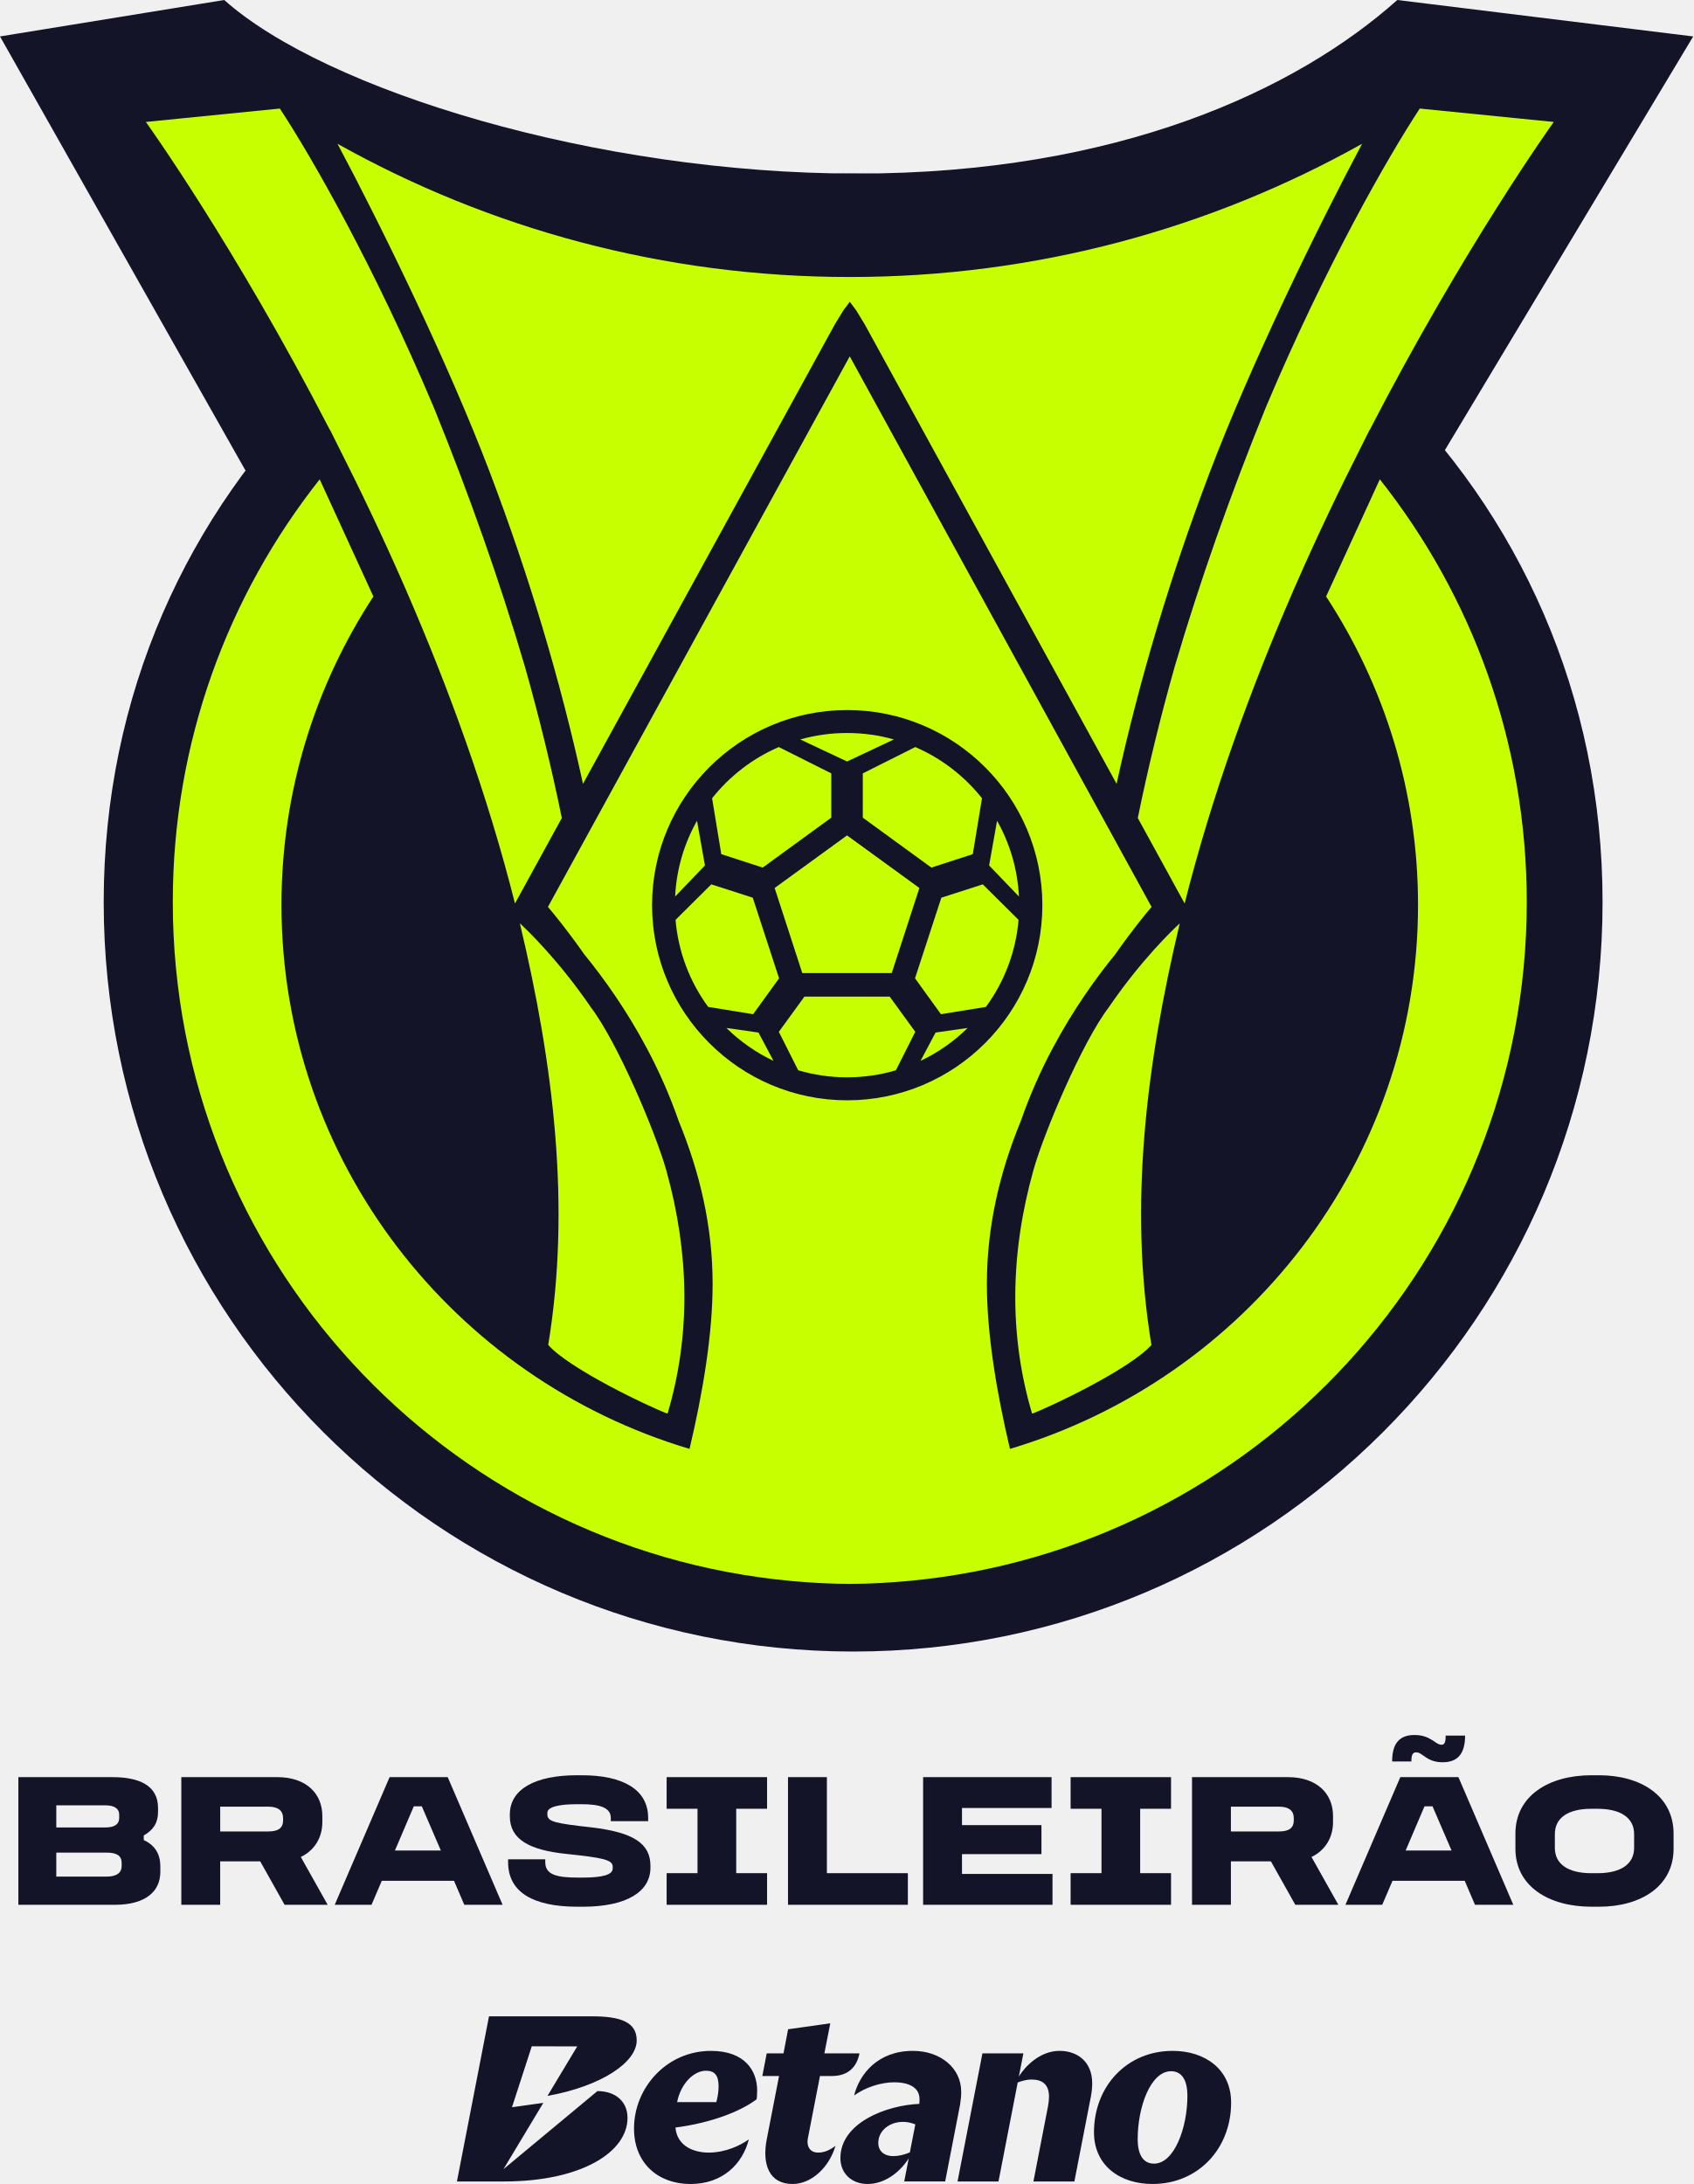
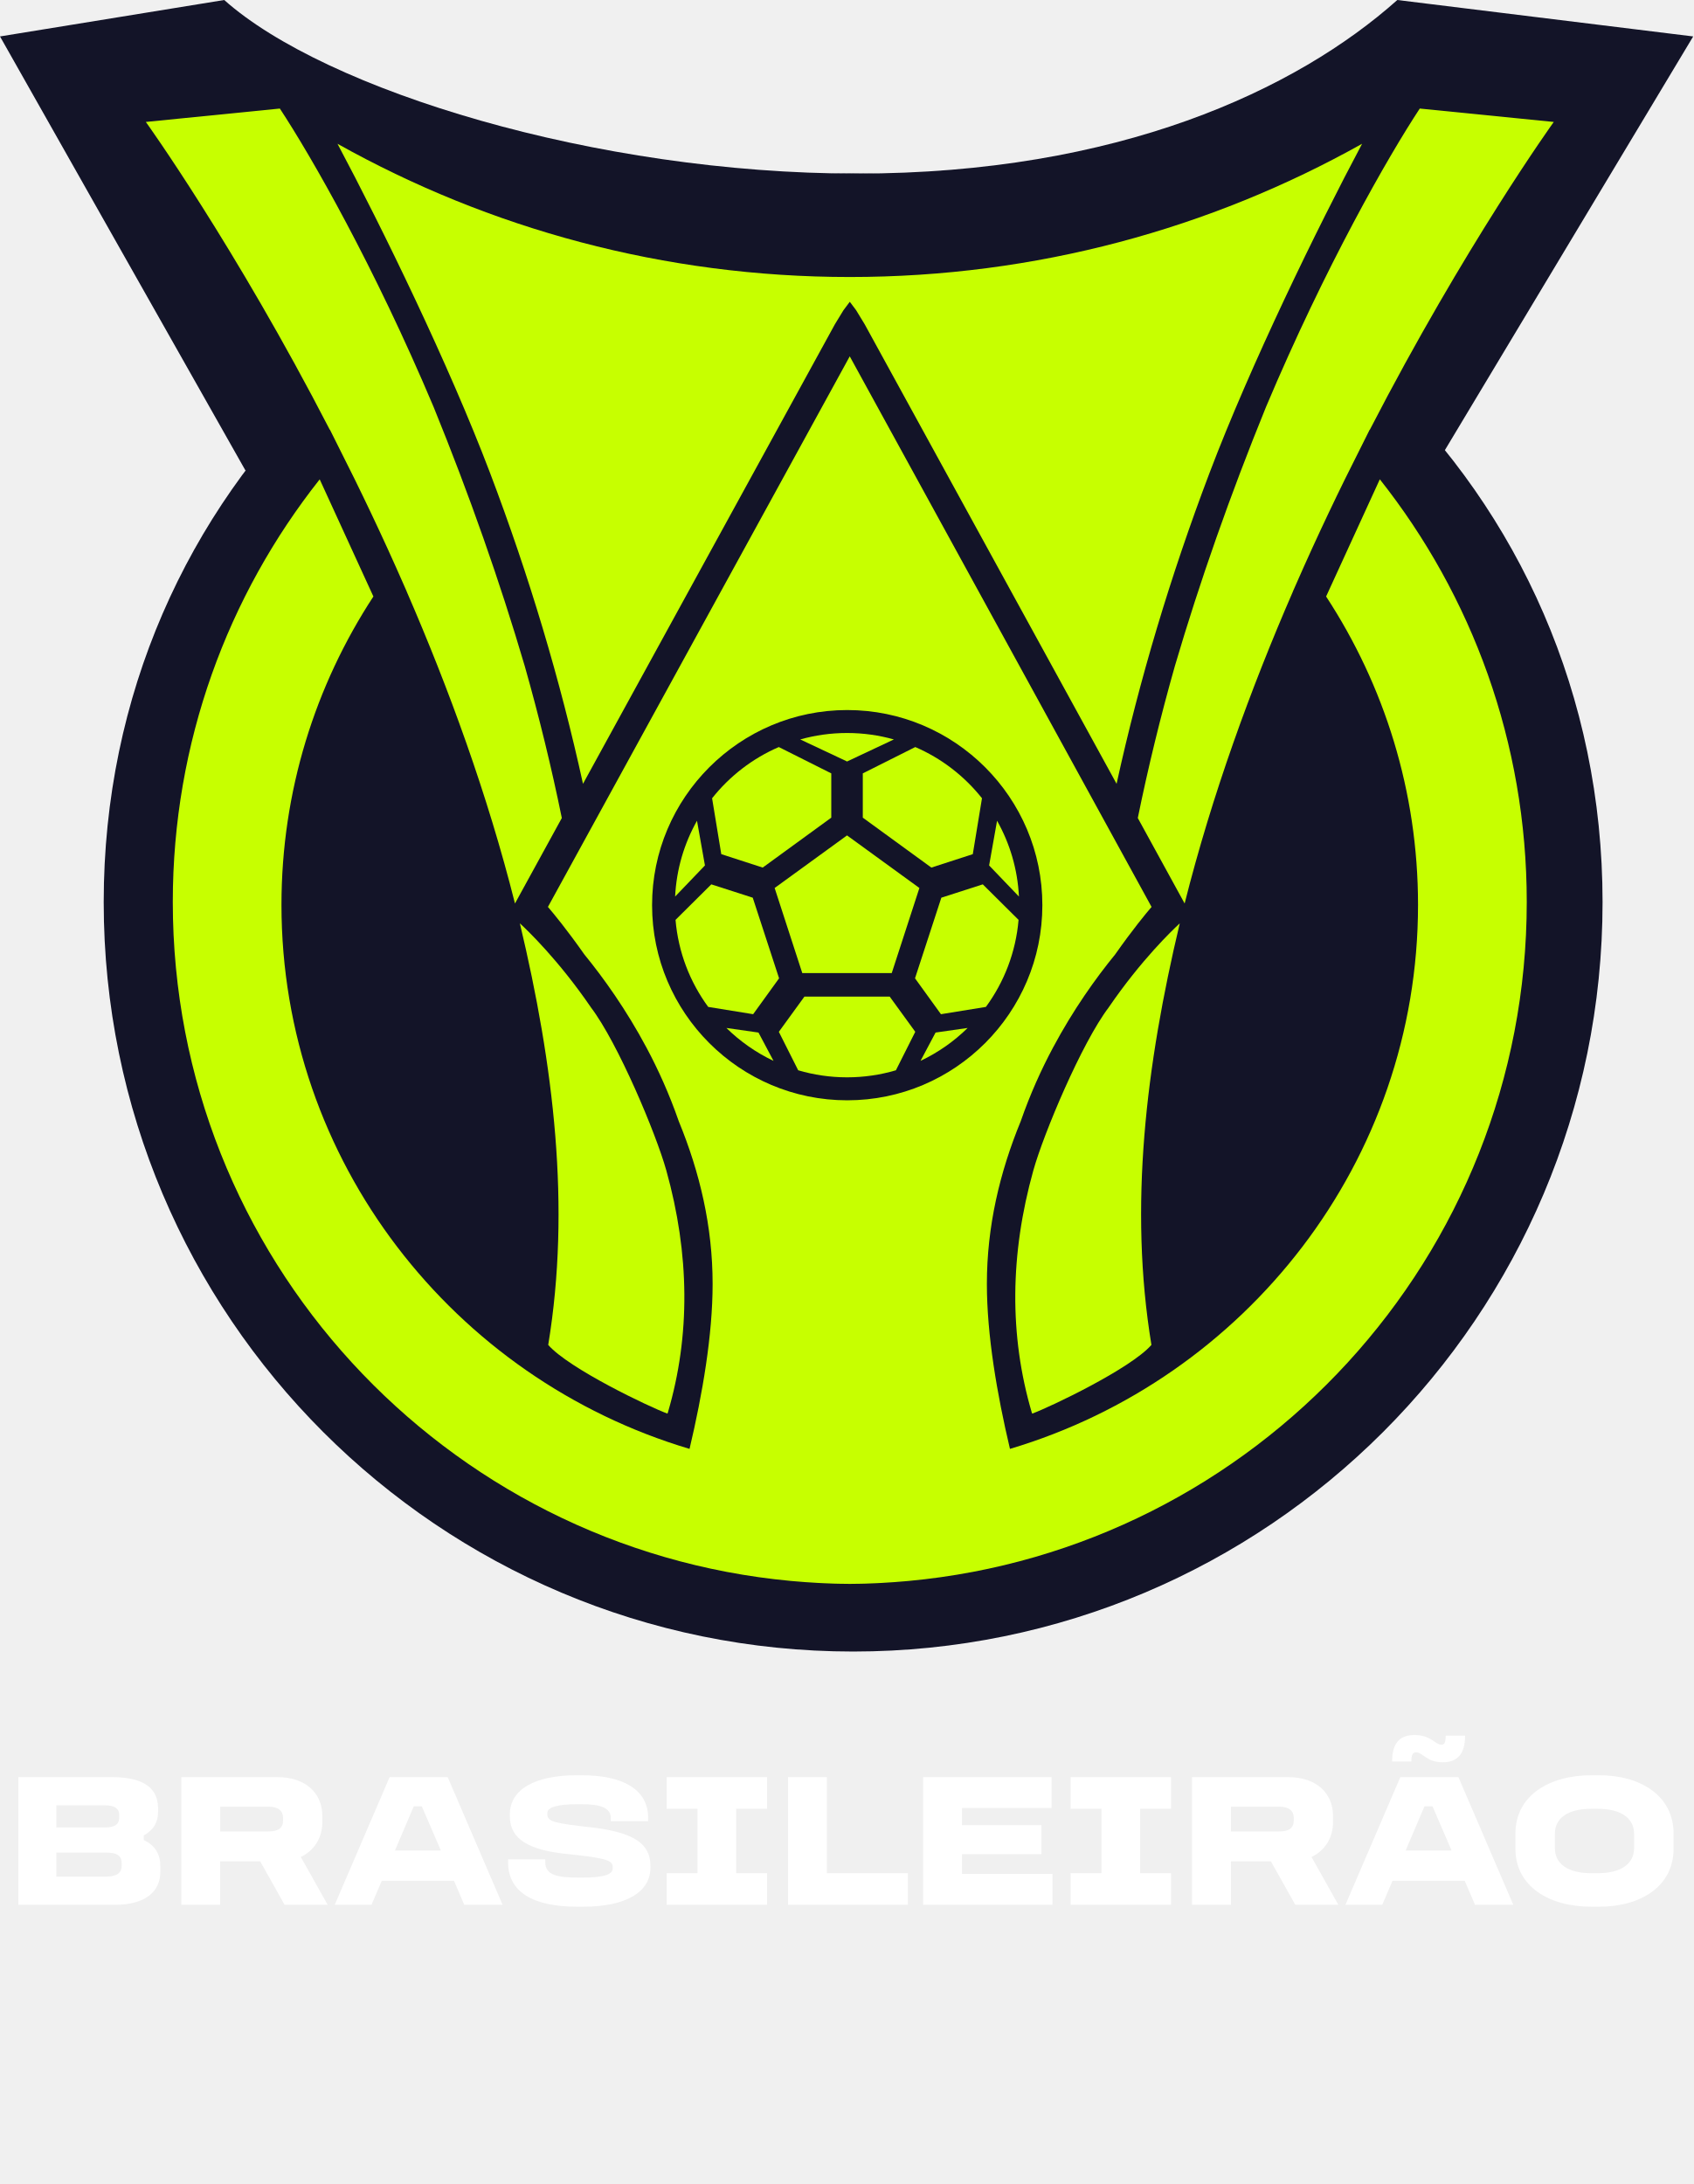
<svg xmlns="http://www.w3.org/2000/svg" width="98.454mm" height="127mm" viewBox="0 0 98.454 127" version="1.1" id="svg1">
  <defs id="defs1" />
  <g id="layer1" transform="translate(-178.5938,-215.9)">
    <path d="m 185.125,319.241 c 1.518,0 2.659,0.454 2.659,1.795 v 0.222 c 0,0.632 -0.266,1.053 -0.831,1.374 v 0.266 c 0.665,0.31 0.964,0.831 0.964,1.529 v 0.321 c 0,1.152 -0.875,1.917 -2.648,1.917 h -5.607 v -7.424 h 5.463 z m -3.258,2.925 h 2.859 c 0.465,0 0.798,-0.144 0.798,-0.554 v -0.188 c 0,-0.388 -0.332,-0.543 -0.798,-0.543 h -2.859 z m 0,2.859 h 2.914 c 0.554,0 0.886,-0.188 0.886,-0.62 v -0.177 c 0,-0.454 -0.332,-0.598 -0.886,-0.598 h -2.914 z" fill="white" id="path833" style="fill:#131428;fill-opacity:1;stroke-width:1.406" />
    <path d="m 194.722,319.241 c 1.673,0 2.615,0.953 2.615,2.26 v 0.355 c 0,0.909 -0.465,1.651 -1.252,2.028 l 1.562,2.781 h -2.505 l -1.418,-2.526 h -2.327 v 2.526 h -2.26 v -7.424 h 5.584 z m -3.324,3.158 h 2.803 c 0.587,0 0.853,-0.211 0.853,-0.643 v -0.144 c 0,-0.399 -0.266,-0.654 -0.853,-0.654 h -2.803 z" fill="white" id="path835" style="fill:#131428;fill-opacity:1;stroke-width:1.406" />
    <path d="m 204.627,319.241 3.191,7.424 h -2.227 l -0.598,-1.396 h -4.199 l -0.598,1.396 h -2.139 l 3.191,-7.424 h 3.379 z m -3.069,4.266 h 2.67 l -1.108,-2.571 h -0.465 z" fill="white" id="path837" style="fill:#131428;fill-opacity:1;stroke-width:1.406" />
    <path d="m 212.415,319.131 c 2.338,0 3.867,0.787 3.867,2.482 v 0.188 h -2.172 v -0.188 c 0,-0.62 -0.676,-0.798 -1.706,-0.798 h -0.266 c -1.075,0 -1.717,0.166 -1.717,0.499 v 0.089 c 0,0.432 0.421,0.521 2.615,0.765 2.382,0.288 3.379,0.931 3.379,2.227 v 0.111 c 0,1.374 -1.341,2.271 -3.945,2.271 h -0.277 c -2.704,0 -4.055,-0.909 -4.055,-2.593 v -0.166 h 2.161 v 0.166 c 0,0.742 0.687,0.898 1.906,0.898 h 0.266 c 1.097,0 1.751,-0.144 1.751,-0.532 v -0.1 c 0,-0.41 -0.598,-0.521 -2.67,-0.742 -2.194,-0.222 -3.313,-0.853 -3.313,-2.194 v -0.1 c 0,-1.485 1.496,-2.283 3.9,-2.283 z" fill="white" id="path839" style="fill:#131428;fill-opacity:1;stroke-width:1.406" />
    <path d="m 223.197,319.241 v 1.839 h -1.795 v 3.745 h 1.795 v 1.839 h -5.84 v -1.839 h 1.795 v -3.745 h -1.795 v -1.839 z" fill="white" id="path841" style="fill:#131428;fill-opacity:1;stroke-width:1.406" />
    <path d="m 226.675,319.241 v 5.584 h 4.709 v 1.839 h -6.97 v -7.424 h 2.26 z" fill="white" id="path843" style="fill:#131428;fill-opacity:1;stroke-width:1.406" />
    <path d="m 239.739,319.241 v 1.795 h -5.208 v 0.997 h 4.62 v 1.684 h -4.62 v 1.152 h 5.263 v 1.795 h -7.524 v -7.424 h 7.468 z" fill="white" id="path845" style="fill:#131428;fill-opacity:1;stroke-width:1.406" />
    <path d="m 246.686,319.241 v 1.839 h -1.795 v 3.745 h 1.795 v 1.839 h -5.839 v -1.839 h 1.795 v -3.745 h -1.795 v -1.839 z" fill="white" id="path847" style="fill:#131428;fill-opacity:1;stroke-width:1.406" />
    <path d="m 253.491,319.241 c 1.673,0 2.615,0.953 2.615,2.26 v 0.355 c 0,0.909 -0.465,1.651 -1.252,2.028 l 1.562,2.781 h -2.504 l -1.418,-2.526 h -2.327 v 2.526 h -2.261 v -7.424 z m -3.324,3.158 h 2.803 c 0.587,0 0.853,-0.211 0.853,-0.643 v -0.144 c 0,-0.399 -0.266,-0.654 -0.853,-0.654 h -2.803 z" fill="white" id="path849" style="fill:#131428;fill-opacity:1;stroke-width:1.406" />
    <path d="m 263.397,319.241 3.191,7.424 h -2.227 l -0.598,-1.396 h -4.199 l -0.598,1.396 h -2.139 l 3.191,-7.424 h 3.379 z m -0.986,-1.884 c 0.177,0 0.244,-0.133 0.244,-0.532 h 1.13 c 0,1.03 -0.41,1.551 -1.307,1.551 -0.942,0 -1.152,-0.577 -1.54,-0.577 -0.211,0 -0.277,0.166 -0.277,0.532 h -1.119 c 0,-1.019 0.399,-1.54 1.296,-1.54 0.964,0 1.208,0.565 1.573,0.565 z m -2.083,6.15 h 2.67 l -1.108,-2.571 h -0.465 z" fill="white" id="path851" style="fill:#131428;fill-opacity:1;stroke-width:1.406" />
    <path d="m 271.575,319.131 c 2.438,0 4.332,1.208 4.332,3.391 v 0.886 c 0,2.172 -1.895,3.368 -4.332,3.368 h -0.443 c -2.493,0 -4.421,-1.197 -4.421,-3.368 v -0.886 c 0,-2.183 1.928,-3.391 4.421,-3.391 z m -2.571,3.424 v 0.798 c 0,0.953 0.776,1.474 2.127,1.474 h 0.355 c 1.341,0 2.127,-0.521 2.127,-1.474 v -0.798 c 0,-0.953 -0.787,-1.474 -2.127,-1.474 h -0.355 c -1.352,0 -2.127,0.521 -2.127,1.474 z" fill="white" id="path853" style="fill:#131428;fill-opacity:1;stroke-width:1.406" />
-     <path d="m 219.939,335.159 c -2.599,0 -4.479,2.162 -4.479,4.513 0,2.03 1.412,3.228 3.281,3.228 1.869,0 3.031,-1.162 3.395,-2.594 -0.502,0.361 -1.365,0.768 -2.339,0.768 -0.832,0 -1.831,-0.356 -1.928,-1.457 2.091,-0.272 3.795,-0.942 4.722,-1.644 0.014,-0.117 0.029,-0.287 0.029,-0.506 0,-1.183 -0.741,-2.307 -2.682,-2.307 z m 0.307,2.979 h -2.279 c 0.205,-1.051 0.949,-1.825 1.68,-1.825 0.496,0 0.73,0.263 0.73,0.905 0,0.292 -0.043,0.599 -0.131,0.92 z m 26.531,-2.979 c -2.673,0 -4.571,2.074 -4.571,4.732 0,1.942 1.519,3.008 3.403,3.008 2.672,0 4.571,-2.074 4.571,-4.732 0,-1.942 -1.518,-3.008 -3.403,-3.008 z m -1.081,6.557 c -0.614,0 -0.949,-0.496 -0.949,-1.431 0,-1.855 0.745,-3.943 1.942,-3.943 0.613,0 0.949,0.496 0.949,1.431 0,1.855 -0.76,3.943 -1.942,3.943 z m -3.593,-4.673 c 0,0.234 -0.024,0.495 -0.078,0.774 l -0.959,4.936 H 238.684 l 0.845,-4.352 c 0.043,-0.219 0.061,-0.409 0.061,-0.584 0,-0.686 -0.365,-0.993 -1.022,-0.993 -0.263,0 -0.589,0.085 -0.798,0.175 l -1.117,5.754 h -2.381 l 1.447,-7.448 h 2.381 l -0.263,1.343 c 0.386,-0.619 1.247,-1.49 2.367,-1.49 1.037,0 1.898,0.628 1.898,1.884 z m -7.618,0.485 c 0,-1.343 -1.171,-2.369 -2.809,-2.369 -2.039,0 -3.104,1.342 -3.418,2.594 0.639,-0.466 1.55,-0.768 2.339,-0.768 0.735,0 1.464,0.239 1.464,0.979 0,0.073 0,0.16 -0.014,0.277 -1.879,0.076 -4.586,1.081 -4.586,3.154 0,0.862 0.623,1.504 1.587,1.504 0.964,0 1.859,-0.657 2.385,-1.49 l -0.261,1.343 h 2.381 l 0.869,-4.48 c 0.043,-0.263 0.064,-0.511 0.064,-0.745 z m -2.984,3.532 c -0.292,0.131 -0.667,0.219 -0.945,0.219 -0.599,0 -0.893,-0.33 -0.893,-0.768 0,-0.925 1.096,-1.512 2.154,-1.079 l -0.317,1.628 z m -5.353,0.014 c 0.317,0 0.625,-0.09 1.026,-0.392 -0.368,1.253 -1.395,2.218 -2.498,2.218 -1.353,0 -1.78,-1.138 -1.499,-2.594 l 0.717,-3.686 h -0.973 l 0.255,-1.315 h 0.976 l 0.268,-1.403 2.452,-0.345 -0.343,1.748 h 2.041 c -0.153,0.764 -0.628,1.315 -1.604,1.315 h -0.693 l -0.701,3.608 c -0.108,0.553 0.19,0.846 0.575,0.846 z m -11.066,-2.022 c 0,2.001 -2.693,3.701 -7.189,3.701 h -2.73 l 1.865,-9.603 h 5.994 c 1.689,0 2.594,0.348 2.594,1.402 0,1.262 -2.016,2.652 -5.188,3.226 l 1.73,-2.879 -2.643,-0.007 -1.151,3.545 1.823,-0.256 -2.318,3.857 5.463,-4.54 c 1.065,0 1.749,0.618 1.749,1.553 z" fill="white" id="path855" style="fill:#131428;fill-opacity:1;stroke-width:1.406" />
    <path d="m 259.844,215.9 c -5.883,5.246 -16.255,10.094 -31.425,10.094 -15.17,0 -30.904,-4.848 -36.787,-10.094 l -13.038,2.119 14.275,25.244 69.394,-0.61 14.785,-24.634 z" fill="#131428" id="path857" style="stroke-width:1.406" />
    <path d="m 271.778,268.36 c 0,24.067 -19.51,43.577 -43.577,43.577 -24.067,0 -43.577,-19.51 -43.577,-43.577 0,-24.067 19.51,-42.37 43.577,-42.37 24.067,0 43.577,18.303 43.577,42.37 z" fill="#131428" id="path859" style="stroke-width:1.406" />
    <path fill-rule="evenodd" clip-rule="evenodd" d="m 208.538,268.438 2.724,-4.97 c -0.6,-2.938 -1.319,-5.886 -2.155,-8.834 -1.448,-4.919 -3.217,-9.949 -5.299,-15.066 -3.465,-8.215 -7.107,-14.567 -8.942,-17.356 l -7.792,0.779 c 0,0 5.17,7.188 10.697,17.901 l 0.007,-0.007 0.479,0.959 c 1.282,2.525 2.575,5.23 3.821,8.076 l 0.168,0.381 -0.002,0.002 c 2.447,5.634 4.697,11.795 6.294,18.135 z" fill="#c7ff00" id="path861" style="stroke-width:1.406" />
    <path fill-rule="evenodd" clip-rule="evenodd" d="m 217.333,283.945 c -0.589,-2.109 -2.805,-7.396 -4.381,-9.468 0,-4.3e-4 0,-0.001 0,-0.002 -1.891,-2.763 -3.704,-4.491 -4.129,-4.882 1.967,8.255 2.972,16.481 1.648,24.514 1.21,1.383 5.876,3.606 6.93,3.994 0.01,-0.022 0.019,-0.044 0.031,-0.066 l -0.002,-0.001 c 1.315,-4.469 1.269,-9.205 -0.096,-14.088 z" fill="#c7ff00" id="path863" style="stroke-width:1.406" />
    <path fill-rule="evenodd" clip-rule="evenodd" d="m 247.477,268.438 -2.724,-4.97 c 0.6,-2.938 1.319,-5.886 2.155,-8.834 1.448,-4.919 3.217,-9.949 5.299,-15.066 3.465,-8.215 7.107,-14.567 8.942,-17.356 l 7.792,0.779 c 0,0 -5.17,7.188 -10.697,17.901 l -0.007,-0.007 -0.479,0.959 c -1.282,2.525 -2.575,5.23 -3.821,8.076 l -0.168,0.381 0.002,0.002 c -2.448,5.634 -4.697,11.795 -6.294,18.135 z" fill="#c7ff00" id="path865" style="stroke-width:1.406" />
    <path fill-rule="evenodd" clip-rule="evenodd" d="m 238.684,283.945 c 0.589,-2.109 2.805,-7.396 4.381,-9.468 0,-4.3e-4 0,-0.001 0,-0.002 1.891,-2.763 3.704,-4.491 4.129,-4.882 -1.967,8.255 -2.972,16.481 -1.648,24.514 -1.211,1.383 -5.876,3.606 -6.93,3.994 -0.01,-0.022 -0.019,-0.044 -0.031,-0.066 l 0.002,-0.001 c -1.315,-4.469 -1.269,-9.205 0.096,-14.088 z" fill="#c7ff00" id="path867" style="stroke-width:1.406" />
    <path fill-rule="evenodd" clip-rule="evenodd" d="m 228.006,232.008 c -10.817,0 -20.976,-2.813 -29.788,-7.747 2.622,4.929 6.474,12.828 8.867,19.13 2.278,6 4.088,12.06 5.408,18.088 l 14.648,-26.723 0.499,-0.818 0.367,-0.489 0.367,0.489 0.498,0.818 14.648,26.723 c 1.32,-6.027 3.13,-12.088 5.408,-18.088 2.392,-6.302 6.245,-14.201 8.867,-19.13 -8.811,4.934 -18.971,7.747 -29.788,7.747 z" fill="#c7ff00" id="path869" style="stroke-width:1.406" />
    <path fill-rule="evenodd" clip-rule="evenodd" d="m 258.825,243.774 -3.122,6.812 c 3.38,5.167 5.345,11.326 5.345,17.932 0,14.915 -10.018,27.551 -23.728,31.635 -0.754,-3.188 -1.342,-6.62 -1.342,-9.591 0,-3.341 0.744,-6.482 1.967,-9.459 0.555,-1.596 1.208,-3.03 1.872,-4.273 1.187,-2.225 2.496,-4.054 3.62,-5.43 1.015,-1.447 1.796,-2.388 2.117,-2.762 l -17.452,-31.838 v -0.002 l -0.036,-0.064 -0.061,-0.111 -8.1e-4,0.002 -9.6e-4,-0.002 -0.061,0.111 -0.036,0.064 v 0.002 l -17.452,31.838 c 0.321,0.374 1.101,1.315 2.117,2.762 1.124,1.377 2.433,3.205 3.62,5.43 0.664,1.244 1.317,2.677 1.872,4.273 1.223,2.977 1.967,6.118 1.967,9.459 0,2.97 -0.587,6.403 -1.342,9.591 -13.71,-4.084 -23.728,-16.719 -23.728,-31.635 0,-6.606 1.965,-12.765 5.345,-17.932 l -3.122,-6.812 c -5.345,6.757 -8.542,15.291 -8.542,24.575 0,20.647 15.78,37.607 35.937,39.483 0.075,0.007 0.151,0.014 0.226,0.019 0.21,0.019 0.42,0.036 0.631,0.051 0.237,0.017 0.474,0.032 0.712,0.045 0.114,0.007 0.228,0.01 0.342,0.017 0.202,0.01 0.405,0.017 0.609,0.024 0.099,0.002 0.198,0.007 0.297,0.007 0.17,0.005 0.341,0.005 0.513,0.007 v 0.002 c 0.033,0 0.065,-10e-4 0.098,-10e-4 0.033,0 0.065,10e-4 0.098,10e-4 v -0.002 c 0.171,-10e-4 0.342,-0.002 0.513,-0.007 0.099,-0.002 0.198,-0.005 0.297,-0.007 0.203,-0.007 0.406,-0.014 0.609,-0.024 0.114,-0.005 0.228,-0.01 0.342,-0.017 0.237,-0.012 0.475,-0.028 0.711,-0.045 0.211,-0.014 0.421,-0.033 0.631,-0.051 0.075,-0.007 0.151,-0.012 0.226,-0.019 20.157,-1.876 35.937,-18.835 35.937,-39.483 0,-9.284 -3.197,-17.818 -8.542,-24.575 z m -30.968,36.109 c -6.256,0 -11.347,-5.09 -11.347,-11.347 0,-6.257 5.09,-11.347 11.347,-11.347 6.257,0 11.347,5.09 11.347,11.347 0,6.256 -5.09,11.347 -11.347,11.347 z" fill="#c7ff00" id="path871" style="stroke-width:1.406" />
    <path d="m 227.846,264.479 -4.209,3.058 1.607,4.948 h 5.202 l 1.608,-4.948 z" fill="#c7ff00" id="path873" style="stroke-width:1.406" />
    <path d="m 219.584,266.226 -0.462,-2.599 c -0.741,1.314 -1.194,2.812 -1.272,4.408 z" fill="#c7ff00" id="path875" style="stroke-width:1.406" />
    <path d="m 222.697,275.943 -1.865,-0.266 c 0.796,0.781 1.72,1.431 2.74,1.913 l -0.875,-1.647 z" fill="#c7ff00" id="path877" style="stroke-width:1.406" />
    <path d="m 230.57,258.899 c -0.862,-0.243 -1.771,-0.374 -2.71,-0.375 -0.005,0 -0.007,0 -0.012,0 -0.005,0 -0.007,0 -0.012,0 -0.939,0.001 -1.849,0.132 -2.71,0.375 l 2.71,1.275 v 0.007 l 0.005,0.002 0.007,-0.002 0.007,0.002 0.005,-0.002 v -0.007 z" fill="#c7ff00" id="path879" style="stroke-width:1.406" />
    <path d="m 220,262.32 0.534,3.249 2.409,0.781 3.987,-2.903 v -2.575 l -3.051,-1.531 c -1.528,0.66 -2.858,1.69 -3.878,2.977 z" fill="#c7ff00" id="path881" style="stroke-width:1.406" />
    <path d="m 219.954,267.325 -2.08,2.066 c 0.16,1.884 0.841,3.62 1.899,5.061 l 2.614,0.424 1.508,-2.087 -1.531,-4.688 z" fill="#c7ff00" id="path883" style="stroke-width:1.406" />
    <path d="m 231.815,275.901 -1.488,-2.049 h -2.479 -2.479 l -1.488,2.049 1.125,2.236 c 0.897,0.265 1.846,0.408 2.829,0.41 0.005,0 0.007,0 0.012,0 0.005,0 0.007,0 0.012,0 0.983,-10e-4 1.932,-0.145 2.829,-0.41 l 1.125,-2.236 z" fill="#c7ff00" id="path885" style="stroke-width:1.406" />
    <path d="m 236.108,266.226 0.462,-2.599 c 0.741,1.314 1.194,2.812 1.272,4.408 z" fill="#c7ff00" id="path887" style="stroke-width:1.406" />
    <path d="m 232.995,275.943 1.865,-0.267 c -0.795,0.781 -1.72,1.431 -2.74,1.913 l 0.875,-1.647 z" fill="#c7ff00" id="path889" style="stroke-width:1.406" />
    <path d="m 235.693,262.32 -0.534,3.249 -2.409,0.781 -3.987,-2.903 v -2.575 l 3.051,-1.531 c 1.528,0.66 2.858,1.69 3.879,2.977 z" fill="#c7ff00" id="path891" style="stroke-width:1.406" />
    <path d="m 235.74,267.325 2.08,2.066 c -0.16,1.884 -0.841,3.62 -1.899,5.061 l -2.614,0.424 -1.508,-2.087 1.531,-4.688 z" fill="#c7ff00" id="path893" style="stroke-width:1.406" />
  </g>
+   <style>
+     #path833,
+     #path835,
+     #path837,
+     #path839,
+     #path841,
+     #path843,
+     #path845,
+     #path847,
+     #path849,
+     #path851,
+     #path853 {
+         fill: #ffffff !important;
+     }
+ </style>
</svg>
